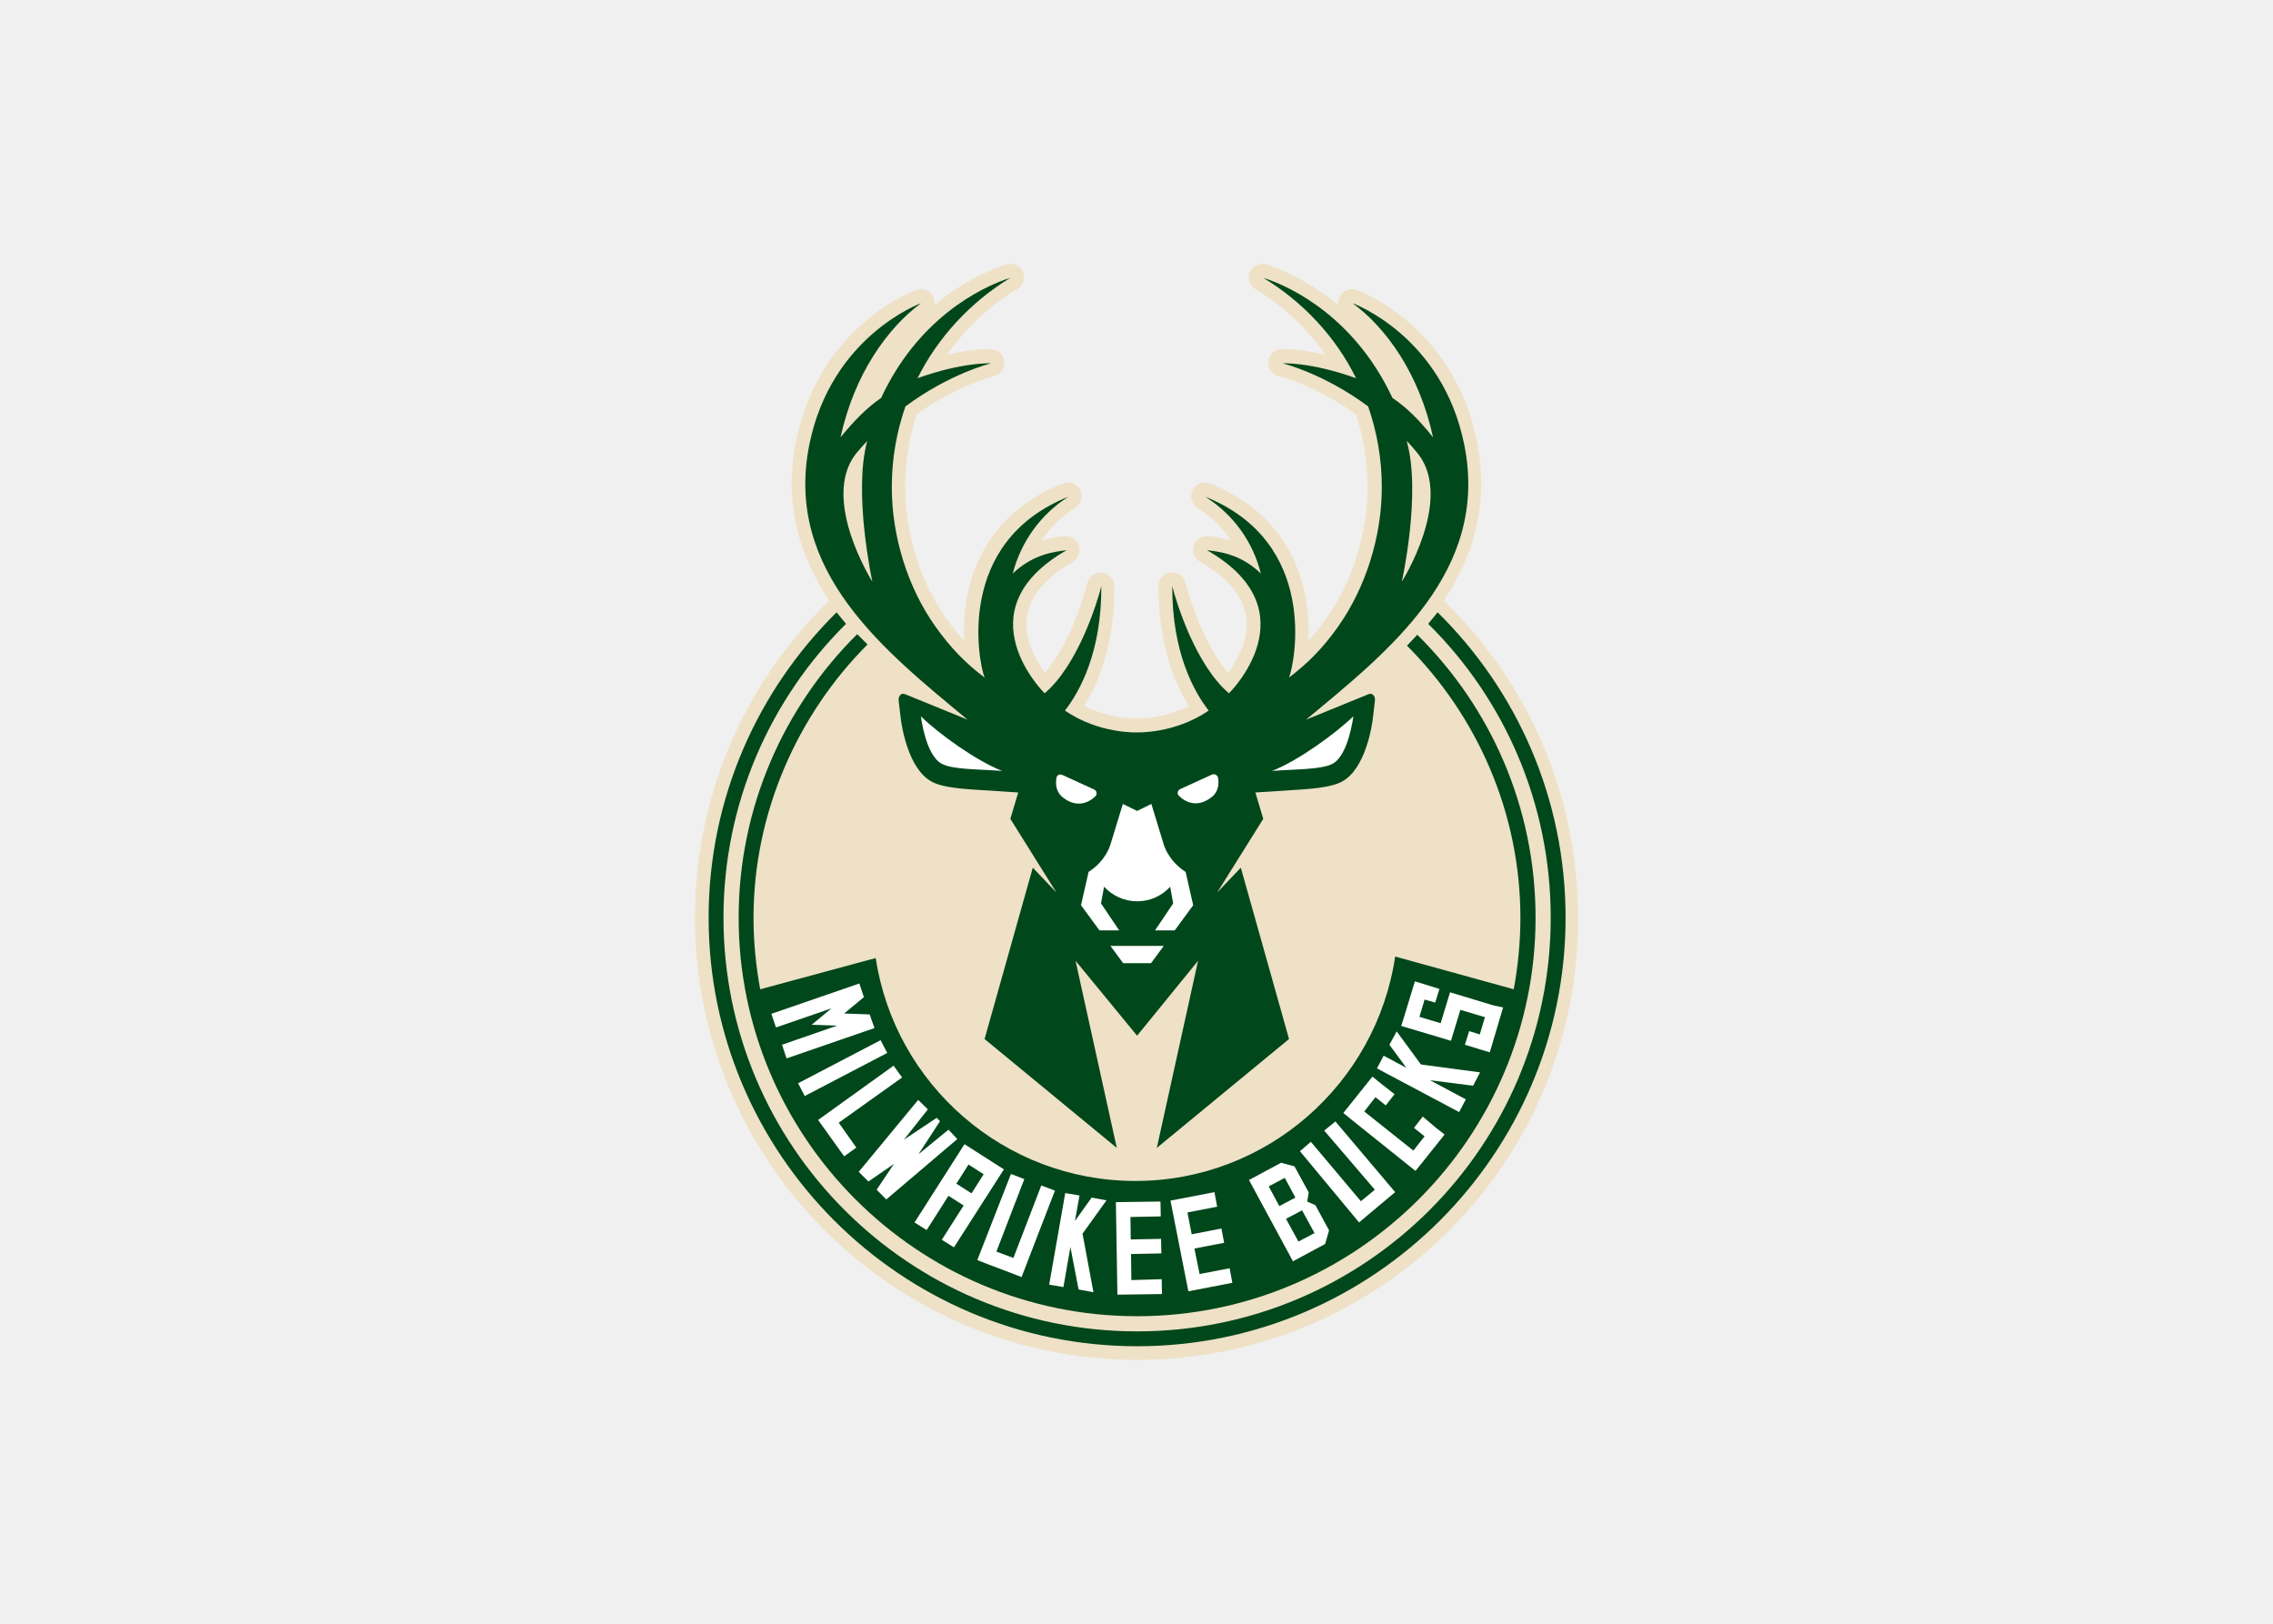
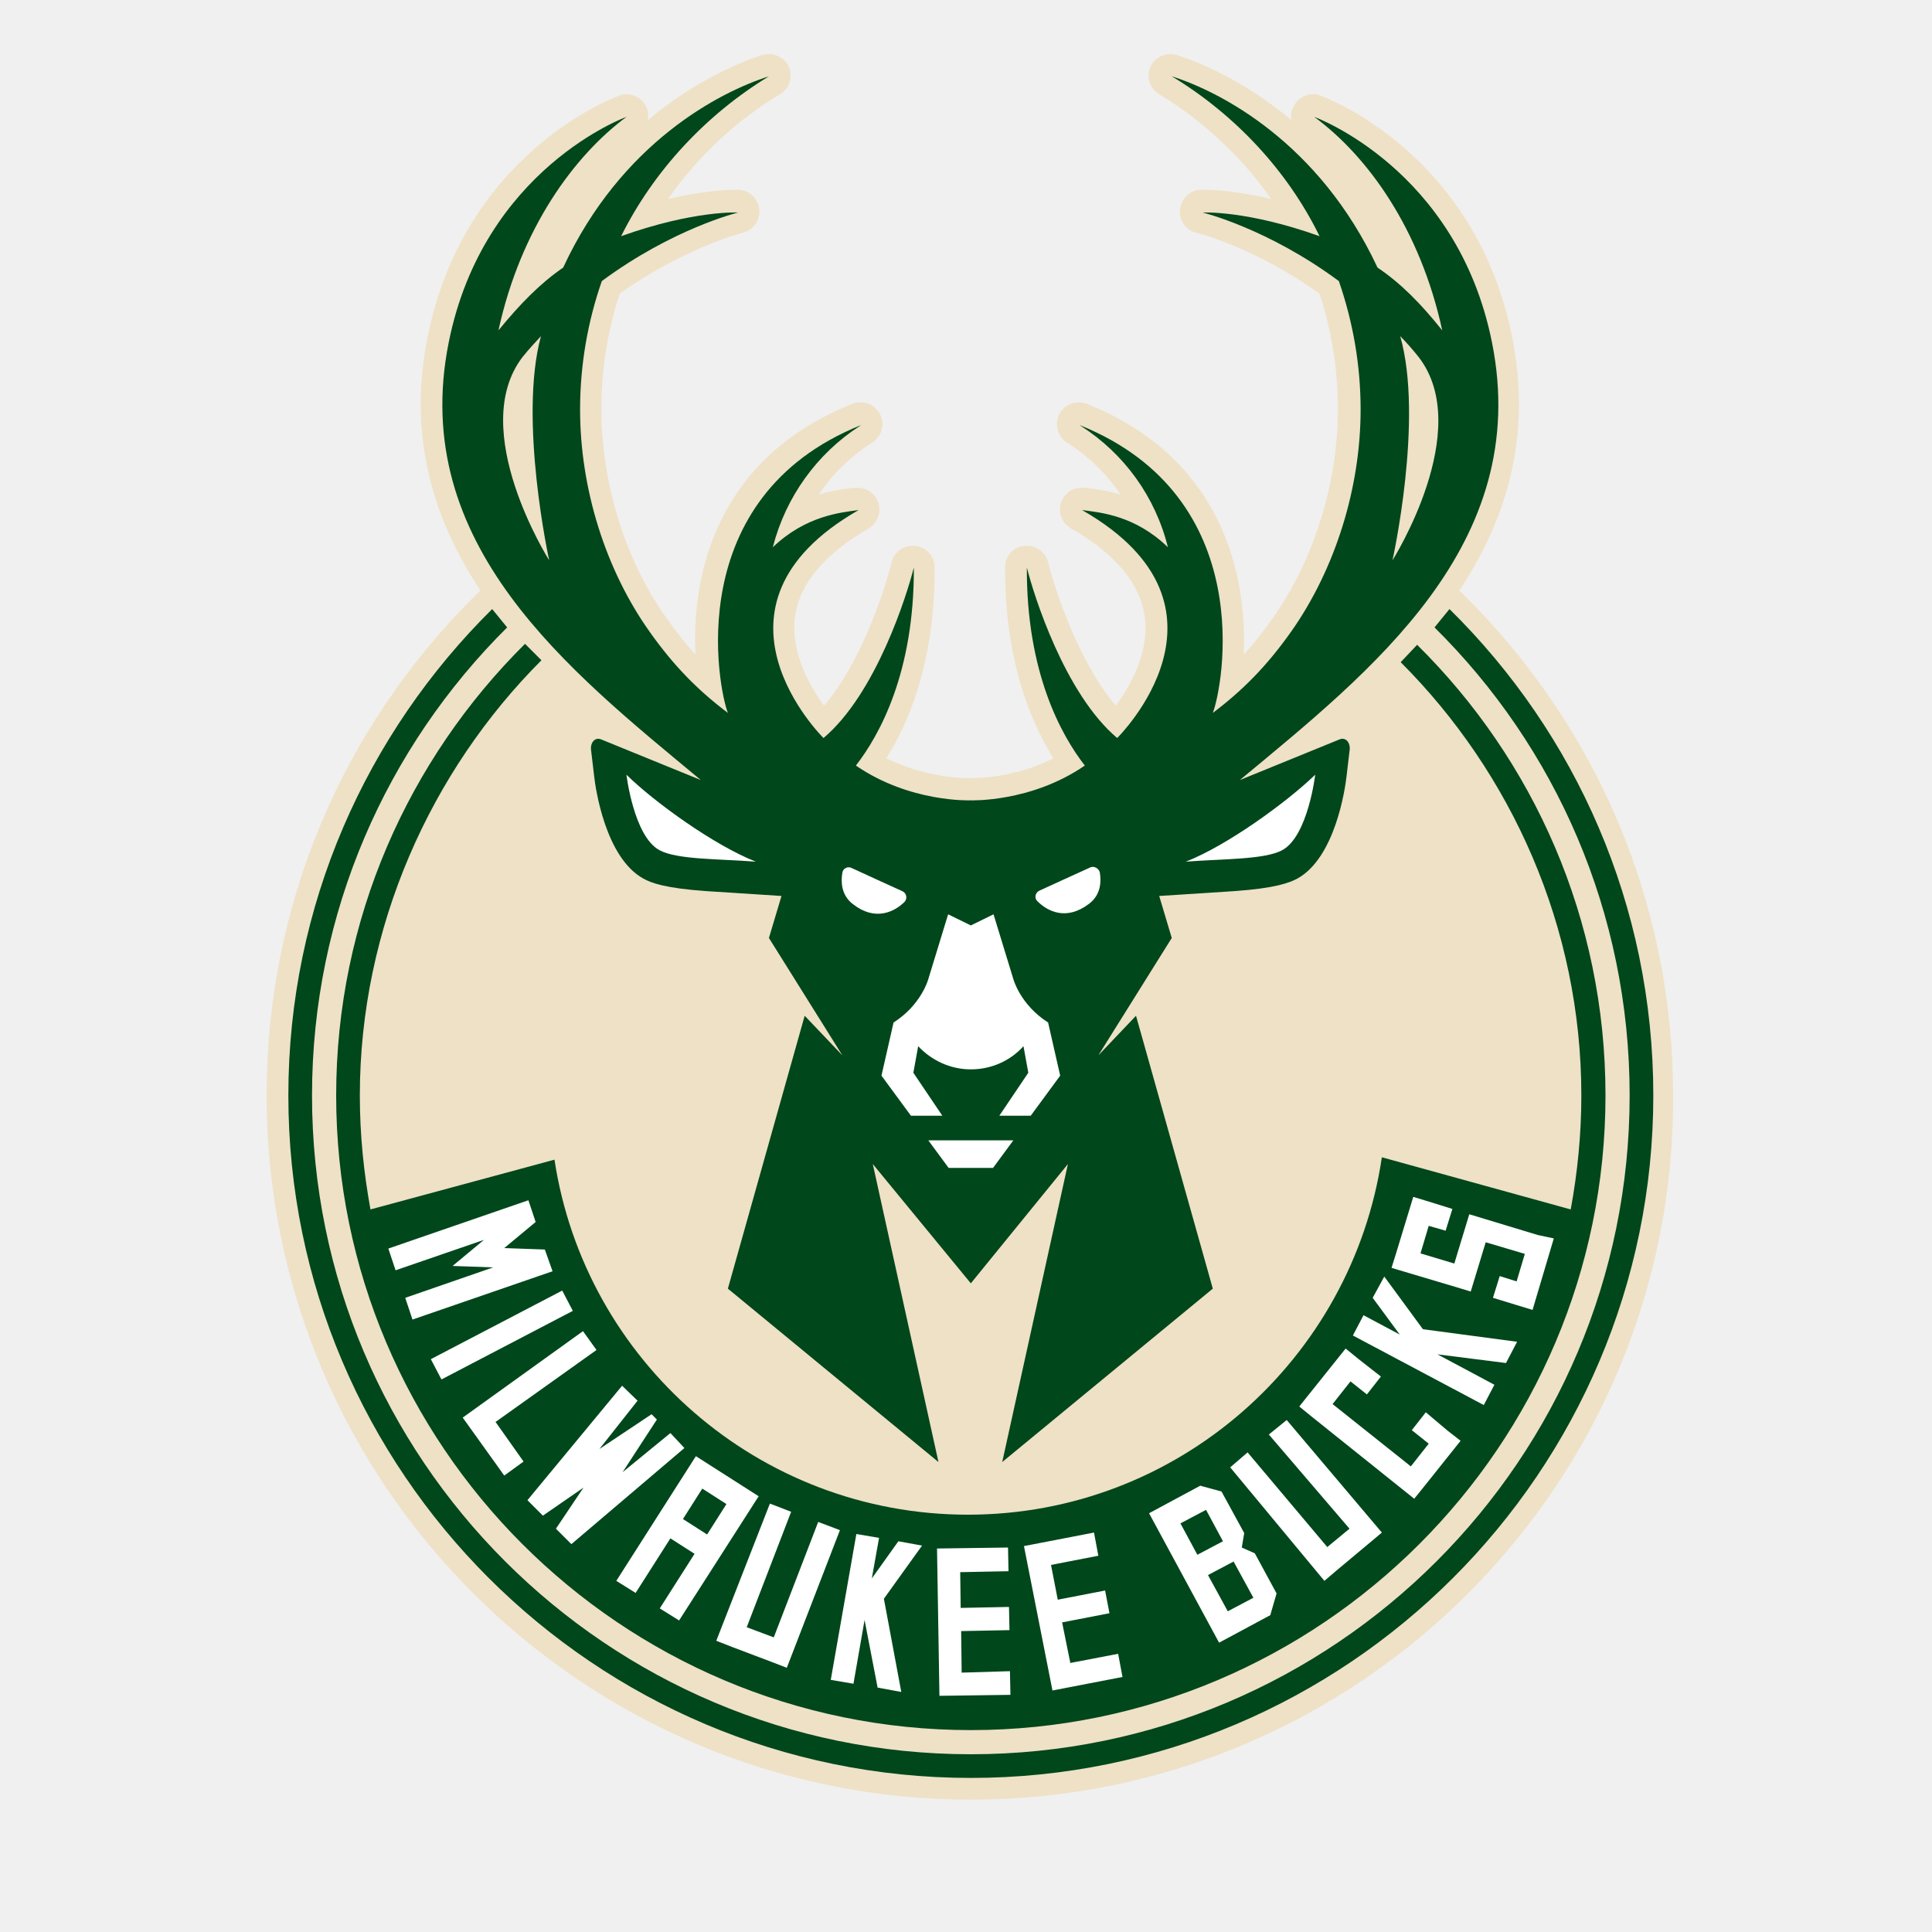
- <svg xmlns="http://www.w3.org/2000/svg" clip-rule="evenodd" fill-rule="evenodd" viewBox="0 0 560 400">
-   <path d="m280.148 335c-60.066 0-108.926-48.86-108.926-108.926 0-29.361 11.58-56.929 32.573-77.623l.523-.448c-7.247-10.908-11.281-23.683-8.218-39.148 5.677-28.464 28.688-37.056 29.659-37.429.374-.15.747-.224 1.121-.224 1.195 0 2.391.672 2.988 1.792.373.673.448 1.494.299 2.242 7.546-6.35 14.718-9.115 17.707-10.085.373-.075.672-.15 1.046-.15 1.269 0 2.54.747 3.063 1.942.673 1.569.15 3.362-1.345 4.259-6.873 4.109-12.85 9.787-17.333 16.211 5.454-1.269 9.04-1.419 10.31-1.419h.673c1.643.074 2.988 1.419 3.138 3.063.149 1.643-.897 3.138-2.54 3.586-.074 0-9.114 2.316-19.051 9.414-1.868 5.753-2.839 11.73-2.839 17.781 0 11.505 3.661 23.384 10.085 32.424 1.494 2.092 2.914 3.96 4.483 5.603-.597-11.879 2.914-30.257 24.281-38.774.373-.15.822-.224 1.27-.224 1.269 0 2.391.673 2.988 1.868.822 1.569.224 3.437-1.27 4.408l-.15.074c-3.212 2.092-5.976 4.781-8.068 7.919 2.241-.672 4.184-.896 5.454-1.046h.597c1.419 0 2.689.897 3.138 2.242.523 1.494-.075 3.138-1.345 3.96l-.224.149c-6.799 3.96-10.609 8.517-11.281 13.597-.747 5.528 2.316 10.758 4.483 13.746 5.753-6.649 9.414-17.93 10.459-22.188.373-1.494 1.718-2.54 3.287-2.54h.374c1.718.224 2.988 1.644 2.988 3.288.074 13.971-3.661 23.533-7.471 29.585 5.752 2.839 11.28 3.063 12.551 3.063h.747c1.196 0 6.799-.15 12.551-3.063-3.811-6.126-7.546-15.688-7.471-29.585 0-1.719 1.27-3.138 2.989-3.288h.373c1.494 0 2.914 1.046 3.288 2.54 1.046 4.258 4.781 15.539 10.459 22.188 2.241-2.988 5.229-8.218 4.483-13.746-.673-5.08-4.483-9.712-11.281-13.597-.075 0-.224-.149-.224-.149-1.345-.822-1.943-2.54-1.42-3.96.448-1.345 1.719-2.242 3.138-2.242h.598c1.345.15 3.212.374 5.453 1.046-2.092-3.138-4.856-5.827-8.068-7.919l-.15-.074c-1.494-.897-2.017-2.839-1.27-4.408.598-1.195 1.793-1.868 2.989-1.868.448 0 .822.074 1.27.224 21.292 8.517 24.803 26.895 24.28 38.774 1.569-1.643 2.988-3.511 4.483-5.603 6.425-9.115 10.085-20.919 10.085-32.424 0-6.051-.971-12.028-2.839-17.781-10.011-7.172-18.901-9.414-19.051-9.414-1.643-.373-2.689-1.942-2.54-3.586.15-1.644 1.494-2.989 3.138-3.063h.673c1.27 0 4.931.15 10.31 1.419-4.557-6.499-10.534-12.103-17.333-16.211-1.494-.897-2.017-2.69-1.345-4.259.523-1.195 1.793-1.942 3.063-1.942.373 0 .672.074 1.046.15 2.988.971 10.16 3.735 17.706 10.085-.15-.747-.074-1.494.373-2.242.598-1.12 1.719-1.792 2.989-1.792.373 0 .747.074 1.12.224.971.373 23.982 8.965 29.66 37.429 3.063 15.465-.971 28.24-8.218 39.148.223.149.373.299.523.448 20.993 20.694 32.573 48.262 32.573 77.623.299 60.066-48.561 108.926-108.628 108.926z" fill="#eee1c6" />
-   <path d="m248.92 68.437c-7.546 2.391-22.861 10.235-31.827 29.585-3.586 2.466-6.649 5.604-10.011 9.712 3.437-15.765 11.73-27.045 19.799-33.021 0 0-22.115 7.993-27.494 34.888-6.276 31.303 18.753 50.879 38.999 67.689l-15.39-6.276c-1.046-.448-1.794.597-1.57 1.793l.45 3.81c.223 2.092 1.792 12.7 7.62 15.912 1.195.673 3.361 1.496 9.787 1.944l11.58.747-1.942 6.5 11.356 18.154-5.827-6.126-11.879 42.21 32.573 26.821-10.16-46.095 15.165 18.453 15.017-18.453-10.16 46.095 32.573-26.821-11.879-42.21-5.828 6.126 11.356-18.154-1.942-6.499 11.58-.747c6.35-.448 8.517-1.271 9.787-1.944 5.827-3.212 7.395-13.82 7.62-15.912l.448-3.811c.224-1.195-.522-2.241-1.568-1.793l-15.391 6.276c20.246-16.81 45.273-36.385 38.997-67.688-5.379-26.895-27.493-34.888-27.493-34.888 8.143 5.977 16.361 17.182 19.798 33.021-3.287-4.109-6.35-7.247-10.011-9.712-9.04-19.35-24.28-27.194-31.826-29.585 9.787 5.902 17.93 14.643 22.861 24.728-11.281-4.034-18.079-3.659-18.079-3.659s10.085 2.464 21.067 10.608c2.167 6.276 3.362 12.925 3.362 19.873 0 12.177-3.96 24.729-10.758 34.367-3.81 5.379-7.545 9.115-12.102 12.551 1.494-3.81 7.322-33.321-20.619-44.527l.224.148c6.649 4.259 11.505 10.908 13.448 18.753-5.081-4.931-10.459-5.379-13.298-5.752l.149.074c25.924 14.941 5.304 35.188 5.304 35.188-8.143-6.873-12.925-22.188-13.97-26.371-.075 16.212 5.304 25.924 8.965 30.631-8.368 5.752-17.707 5.378-17.707 5.378s-9.338.374-17.705-5.378c3.661-4.707 9.04-14.419 8.965-30.631-1.046 4.184-5.826 19.498-13.97 26.371 0 0-20.62-20.246 5.304-35.188l.148-.074c-2.838.373-8.217.895-13.297 5.752 2.017-7.845 6.873-14.494 13.448-18.753l.223-.148c-27.942 11.206-22.114 40.716-20.62 44.526-4.557-3.437-8.292-7.173-12.102-12.552-6.799-9.563-10.758-22.114-10.758-34.366 0-6.948 1.196-13.672 3.362-19.873 10.982-8.143 21.067-10.608 21.067-10.608s-6.798-.375-18.079 3.659c5.006-10.085 13.148-18.826 22.86-24.727l.002-.001zm-42.809 82.404c-19.425 19.2-31.527 45.796-31.527 75.232 0 58.199 47.366 105.565 105.564 105.565 58.199 0 105.565-47.366 105.565-105.565 0-29.436-12.028-56.031-31.527-75.232l-2.316 2.838c18.678 18.453 30.181 44.079 30.181 72.393 0 56.256-45.647 101.904-101.903 101.904-56.255 0-101.904-45.648-101.904-101.904 0-28.314 11.58-53.94 30.183-72.393l-2.317-2.838zm5.081 5.38c-18.005 17.856-29.211 42.584-29.211 69.853 0 54.09 44.004 98.169 98.168 98.169 54.09 0 98.169-44.004 98.169-98.169 0-27.268-11.132-51.922-29.137-69.703l-2.539 2.689c17.108 17.108 27.94 40.94 27.94 67.014 0 6.051-.597 11.953-1.643 17.631l-29.211-8.068c-4.632 31.229-31.528 55.286-64.027 55.286-32.349 0-59.244-23.833-63.951-54.912l-28.464 7.695c-1.046-5.753-1.643-11.58-1.643-17.631 0-25.999 10.982-50.205 28.091-67.313l-2.541-2.54h.001z" fill="#00471b" />
-   <path d="m213.657 108.63c-.971 1.046-1.943 2.091-2.839 3.212-8.666 11.281 4.109 31.455 4.109 31.455s-4.78-21.815-1.269-34.665v-.001zm132.909 0c3.661 12.85-1.195 34.665-1.195 34.665s12.775-20.173 4.034-31.455c-.896-1.12-1.868-2.24-2.839-3.212v.001z" fill="#eee1c6" />
-   <path d="m226.881 176.467s1.121 9.49 5.081 11.656c2.689 1.494 9.189 1.344 14.942 1.792-6.351-2.466-15.69-9.189-20.023-13.448zm106.536 0c-4.408 4.258-13.671 10.982-20.021 13.448 5.677-.448 12.252-.297 14.942-1.792 3.96-2.166 5.079-11.656 5.079-11.656zm-34.351 14.251c-.156-.009-.314.019-.464.094-3.138 1.419-6.2 2.838-7.844 3.585-.673.299-.822 1.196-.3 1.644 1.569 1.569 4.483 3.063 7.994.374 1.868-1.419 1.868-3.511 1.643-4.857-.113-.448-.561-.812-1.03-.84zm-37.833.064c-.466.011-.901.346-.957.85-.224 1.345-.223 3.437 1.644 4.857 3.437 2.689 6.425 1.195 7.993-.374.448-.523.3-1.344-.373-1.643-1.643-.747-4.781-2.167-7.845-3.587-.149-.074-.307-.107-.462-.103zm15.404 7.275-3.063 10.004s-1.045 3.96-5.378 6.723l-1.868 8.219 4.557 6.201h4.856l-4.483-6.65.747-4.109c2.017 2.166 4.931 3.585 8.143 3.585s6.125-1.344 8.142-3.585l.747 4.109-4.483 6.65h4.856l4.559-6.201-1.868-8.219c-4.334-2.764-5.38-6.723-5.38-6.723l-3.063-10.011-3.511 1.719-3.513-1.719.002.007zm-3.063 34.957 3.138 4.258h6.874l3.137-4.258zm75.009 8.74-2.615 8.592-.747 2.391 9.787 2.913 2.466.746 2.316-7.62 6.051 1.794-1.269 4.258-2.615-.822-1.046 3.362 3.661 1.12 2.464.747 3.288-11.058-2.466-.522-8.142-2.466-2.466-.747-2.315 7.621-5.23-1.569 1.269-4.259 2.615.747 1.046-3.362-3.586-1.12-2.465-.747zm-136.868.524-21.665 7.471 1.12 3.361 13.672-4.707-4.857 4.035 6.276.223-13.598 4.708 1.12 3.361 21.666-7.471-1.195-3.362-6.276-.224 4.857-4.033-1.121-3.362.001-.001zm132.386 11.804-1.793 3.288 4.183 5.677-5.603-2.989-1.643 3.139 20.246 10.758 1.643-3.138-8.816-4.706 10.609 1.345 1.719-3.288-14.569-1.942-5.976-8.143-.001-.001zm-127.156 2.166-20.32 10.609 1.643 3.138 20.322-10.609-1.644-3.138zm3.213 6.276-18.603 13.372 6.425 8.966 2.989-2.167-4.333-6.127 15.615-11.13zm117.967 2.689-7.172 8.965 2.017 1.643 15.764 12.626 1.568-1.942 5.604-7.023-2.017-1.569-3.362-2.839-2.167 2.765 2.615 2.091-2.763 3.513-12.104-9.638 2.765-3.511 2.54 2.017 2.166-2.763-3.437-2.691-2.017-1.643.001.001zm-111.915 5.753-14.643 17.706 2.391 2.39 6.276-4.332-4.258 6.35 2.391 2.391 17.482-14.867-2.166-2.316-7.397 6.051 5.306-8.143-.823-.822-8.067 5.38 5.902-7.471-2.391-2.317h.001zm102.8 5.305-2.764 2.242 12.476 14.568-3.437 2.838-12.327-14.643-2.689 2.316 14.569 17.556 2.017-1.717 5.006-4.185 1.868-1.569zm-91.37 5.604-.074.074-12.253 19.2 2.988 1.868 5.379-8.441 3.735 2.39-5.379 8.443 2.989 1.868 10.384-16.213 1.196-1.868.672-1.046.074-.074-9.712-6.2zm77.997 4.557-7.921 4.258 10.833 20.023 7.921-4.259.971-3.362-3.362-6.2-2.017-.898.374-2.241-3.513-6.425-3.286-.895zm-77.025.448 3.735 2.391-2.988 4.707-3.735-2.39zm10.459 2.316-8.293 21.217 2.467.972 6.125 2.315 2.315.896 8.219-21.292-3.362-1.269-6.872 17.856-4.184-1.57 6.872-17.854-3.287-1.271v.001zm67.463.971 2.615 4.857-3.96 2.09-2.615-4.856zm-17.331 3.511-10.833 2.093 4.407 22.338 10.833-2.093-.671-3.587-7.397 1.42-1.271-6.276 7.322-1.418-.673-3.512-7.321 1.419-1.046-5.378 7.321-1.42-.672-3.587zm-36.758.224-3.959 22.562 3.51.598 1.719-9.862 2.017 10.459 3.661.673-2.689-14.418 5.901-8.219-3.659-.673-4.109 5.753 1.12-6.276zm23.459 2.091-10.982.151.374 22.787 10.981-.151-.074-3.659-7.471.223-.074-6.425 7.471-.149-.076-3.586-7.471.149-.074-5.528 7.471-.15-.074-3.662zm34.889 2.167 3.064 5.603-3.96 2.093-3.063-5.603z" fill="#fff" />
+ <svg xmlns="http://www.w3.org/2000/svg" version="1.1" id="Layer_1" x="0px" y="0px" width="400px" height="400px" viewBox="0 0 400 400" style="enable-background:new 0 0 400 400;" xml:space="preserve">
+   <style type="text/css">
+ 	.st0{fill:#EEE1C6;}
+ 	.st1{fill:#00471B;}
+ 	.st2{fill:#FFFFFF;}
+ </style>
+   <g>
+     <g>
+       <path class="st0" d="M201,372.6c-80.4,0-145.8-65.4-145.8-145.8c0-39.3,15.5-76.2,43.6-103.9c0.2-0.2,0.5-0.4,0.7-0.6    c-9.7-14.6-15.1-31.7-11-52.4c7.6-38.1,38.4-49.6,39.7-50.1c0.5-0.2,1-0.3,1.5-0.3c1.6,0,3.2,0.9,4,2.4c0.5,0.9,0.6,2,0.4,3    c10.1-8.5,19.7-12.2,23.7-13.5c0.5-0.1,0.9-0.2,1.4-0.2c1.7,0,3.4,1,4.1,2.6c0.9,2.1,0.2,4.5-1.8,5.7    c-9.2,5.5-17.2,13.1-23.2,21.7c7.3-1.7,12.1-1.9,13.8-1.9c0.6,0,0.9,0,0.9,0c2.2,0.1,4,1.9,4.2,4.1c0.2,2.2-1.2,4.2-3.4,4.8    c-0.1,0-12.2,3.1-25.5,12.6c-2.5,7.7-3.8,15.7-3.8,23.8c0,15.4,4.9,31.3,13.5,43.4c2,2.8,3.9,5.3,6,7.5    c-0.8-15.9,3.9-40.5,32.5-51.9c0.5-0.2,1.1-0.3,1.7-0.3c1.7,0,3.2,0.9,4,2.5c1.1,2.1,0.3,4.6-1.7,5.9l-0.2,0.1    c-4.3,2.8-8,6.4-10.8,10.6c3-0.9,5.6-1.2,7.3-1.4l0.3,0c0.2,0,0.4,0,0.5,0c1.9,0,3.6,1.2,4.2,3c0.7,2-0.1,4.2-1.8,5.3    c0,0-0.3,0.2-0.3,0.2c-9.1,5.3-14.2,11.4-15.1,18.2c-1,7.4,3.1,14.4,6,18.4c7.7-8.9,12.6-24,14-29.7c0.5-2,2.3-3.4,4.4-3.4    c0.2,0,0.4,0,0.5,0c2.3,0.3,4,2.2,4,4.4c0.1,18.7-4.9,31.5-10,39.6c7.7,3.8,15.1,4.1,16.8,4.1c0.2,0,0.4,0,0.5,0    c0.1,0,0.1,0,0.2,0c0,0,0.1,0,0.3,0c1.6,0,9.1-0.2,16.8-4.1c-5.1-8.2-10.1-21-10-39.6c0-2.3,1.7-4.2,4-4.4c0.2,0,0.4,0,0.5,0    c2,0,3.9,1.4,4.4,3.4c1.4,5.7,6.4,20.8,14,29.7c3-4,7-11,6-18.4c-0.9-6.8-6-13-15.1-18.2c-0.1,0-0.3-0.2-0.3-0.2    c-1.8-1.1-2.6-3.4-1.9-5.3c0.6-1.8,2.3-3,4.2-3c0.2,0,0.4,0,0.5,0l0.3,0c1.8,0.2,4.3,0.5,7.3,1.4c-2.8-4.2-6.5-7.8-10.8-10.6    l-0.2-0.1c-2-1.2-2.7-3.8-1.7-5.9c0.8-1.6,2.4-2.5,4-2.5c0.6,0,1.1,0.1,1.7,0.3c28.5,11.4,33.2,36,32.5,51.9c2.1-2.2,4-4.7,6-7.5    c8.6-12.2,13.5-28,13.5-43.4c0-8.1-1.3-16.1-3.8-23.8c-13.4-9.6-25.3-12.6-25.5-12.6c-2.2-0.5-3.6-2.6-3.4-4.8    c0.2-2.2,2-4,4.2-4.1c0,0,0.3,0,0.9,0c1.7,0,6.6,0.2,13.8,1.9c-6.1-8.7-14.1-16.2-23.2-21.7c-2-1.2-2.7-3.6-1.8-5.7    c0.7-1.6,2.4-2.6,4.1-2.6c0.5,0,0.9,0.1,1.4,0.2c4,1.3,13.6,5,23.7,13.5c-0.2-1-0.1-2,0.5-3c0.8-1.5,2.3-2.4,4-2.4    c0.5,0,1,0.1,1.5,0.3c1.3,0.5,32.1,12,39.7,50.1c4.1,20.7-1.3,37.8-11,52.4c0.3,0.2,0.5,0.4,0.7,0.6    c28.1,27.7,43.6,64.6,43.6,103.9C346.8,307.2,281.4,372.6,201,372.6z" />
+     </g>
+     <g>
+       <path class="st1" d="M300.1,126.1l-3.1,3.8c25,24.7,40.4,59,40.4,96.9c0,75.3-61.1,136.4-136.4,136.4    c-75.3,0-136.4-61.1-136.4-136.4c0-37.9,15.5-72.2,40.4-96.9l-3.1-3.8c-26,25.7-42.2,61.3-42.2,100.7    c0,77.9,63.4,141.3,141.3,141.3s141.3-63.4,141.3-141.3C342.3,187.4,326.2,151.8,300.1,126.1z M112.1,136.7    c-22.9,22.9-37.6,55.3-37.6,90.1c0,8.1,0.8,15.9,2.2,23.6l38.1-10.3c6.3,41.6,42.3,73.5,85.6,73.5c43.5,0,79.5-32.2,85.7-74    l39.1,10.8c1.4-7.6,2.2-15.5,2.2-23.6c0-34.9-14.5-66.8-37.4-89.7l3.4-3.6c24.1,23.8,39,56.8,39,93.3c0,72.5-59,131.4-131.4,131.4    c-72.5,0-131.4-59-131.4-131.4c0-36.5,15-69.6,39.1-93.5L112.1,136.7z M92.9,70.9c7.2-36,36.8-46.7,36.8-46.7    c-10.8,8-21.9,23.1-26.5,44.2c4.5-5.5,8.6-9.7,13.4-13c12-25.9,32.5-36.4,42.6-39.6c-13,7.9-23.9,19.6-30.6,33.1    c15.1-5.4,24.2-4.9,24.2-4.9s-13.5,3.3-28.2,14.2c-2.9,8.3-4.5,17.3-4.5,26.6c0,16.4,5.3,33.2,14.4,46    c5.1,7.2,10.1,12.2,16.2,16.8c-2-5.1-9.8-44.6,27.6-59.6l-0.3,0.2c-8.8,5.7-15.3,14.6-18,25.1c6.8-6.5,14-7.2,17.8-7.7    c-0.1,0-0.1,0.1-0.2,0.1c-34.7,20-7.1,47.1-7.1,47.1c10.9-9.2,17.3-29.7,18.7-35.3c0.1,21.7-7.1,34.7-12,41    c11.2,7.7,23.7,7.2,23.7,7.2h0h0c0,0,12.5,0.5,23.7-7.2c-4.9-6.3-12.1-19.3-12-41c1.4,5.6,7.8,26.1,18.7,35.3    c0,0,27.6-27.1-7.1-47.1c-0.1,0-0.1-0.1-0.2-0.1c3.8,0.5,11,1.1,17.8,7.7c-2.6-10.5-9.1-19.4-18-25.1l-0.3-0.2    c37.4,15,29.6,54.5,27.6,59.6c6.1-4.6,11.1-9.6,16.2-16.8c9.1-12.9,14.4-29.7,14.4-46c0-9.3-1.6-18.2-4.5-26.6    c-14.7-10.9-28.2-14.2-28.2-14.2s9.1-0.5,24.2,4.9c-6.6-13.5-17.5-25.2-30.6-33.1c10.1,3.2,30.5,13.7,42.6,39.6    c4.9,3.3,9,7.5,13.4,13c-4.6-21.2-15.6-36.2-26.5-44.2c0,0,29.6,10.7,36.8,46.7c8.4,41.9-25.1,68.1-52.2,90.6l20.6-8.4    c1.4-0.6,2.4,0.8,2.1,2.4l-0.6,5.1c-0.3,2.8-2.4,17-10.2,21.3c-1.7,0.9-4.6,2-13.1,2.6l-15.5,1l2.6,8.7l-15.2,24.3l7.8-8.2    l15.9,56.5l-43.6,35.9l13.6-61.7L201,265.7L180.7,241l13.6,61.7l-43.6-35.9l15.9-56.5l7.8,8.2l-15.2-24.3l2.6-8.7l-15.5-1    c-8.6-0.6-11.5-1.7-13.1-2.6c-7.8-4.3-9.9-18.5-10.2-21.3l-0.6-5.1c-0.3-1.6,0.7-3,2.1-2.4l20.6,8.4C118,139,84.5,112.8,92.9,70.9    z M288.3,116c0,0,17.1-27,5.4-42.1c-1.2-1.5-2.5-3-3.8-4.3C294.8,86.8,288.3,116,288.3,116z M113.7,116c0,0-6.4-29.2-1.7-46.4    c-1.3,1.4-2.6,2.8-3.8,4.3C96.6,89,113.7,116,113.7,116z" />
+       <path class="st2" d="M156.1,311.3l0.9-1.4l0.1-0.1l-13-8.3l-0.1,0.1l-16.4,25.7l4,2.5l7.2-11.3l5,3.2l-7.2,11.3l4,2.5l13.9-21.7    L156.1,311.3z M146.4,317.7l-5-3.2l4-6.3l5,3.2L146.4,317.7z M141.7,299.8l-23.4,19.9l-3.2-3.2l5.7-8.5l-8.4,5.8l-3.2-3.2    l19.6-23.7l3.2,3.1l-7.9,10l10.8-7.2l1.1,1.1l-7.1,10.9l9.9-8.1L141.7,299.8z M118.6,271.4l-27.2,14.2l-2.2-4.2l27.2-14.2    L118.6,271.4z M114.4,263.2l-29,10l-1.5-4.5l18.2-6.3l-8.4-0.3l6.5-5.4L81.9,263l-1.5-4.5l29-10l1.5,4.5l-6.5,5.4l8.4,0.3    L114.4,263.2z M102.6,294.4l5.8,8.2l-4,2.9l-8.6-12l24.9-17.9l2.8,3.9L102.6,294.4z M173.9,316.8l-11,28.5l-3.1-1.2l-8.2-3.1    l-3.3-1.3l11.1-28.4l4.4,1.7l-9.2,23.9l5.6,2.1l9.2-23.9L173.9,316.8z M299.7,296.2l2.7,2.1l-7.5,9.4l-2.1,2.6l-21.1-16.9    l-2.7-2.2l9.6-12l2.7,2.2l4.6,3.6l-2.9,3.7l-3.4-2.7l-3.7,4.7l16.2,12.9l3.7-4.7l-3.5-2.8l2.9-3.7L299.7,296.2z M294.6,275.2    l19.5,2.6l-2.3,4.4l-14.2-1.8l11.8,6.3l-2.2,4.2l-27.1-14.4l2.2-4.2l7.5,4l-5.6-7.6l2.4-4.4L294.6,275.2z M321.7,256.4l-4.4,14.8    l-3.3-1l-4.9-1.5l1.4-4.5l3.5,1.1l1.7-5.7l-8.1-2.4l-3.1,10.2l-3.3-1l-13.1-3.9l1-3.2l3.5-11.5l3.3,1l4.8,1.5l-1.4,4.5l-3.5-1    l-1.7,5.7l7,2.1l3.1-10.2l3.3,1l10.9,3.3L321.7,256.4z M266.4,294l19.7,23.3l-2.5,2.1l-6.7,5.6l-2.7,2.3l-19.5-23.5l3.6-3.1    l16.5,19.6l4.6-3.8L262.7,297L266.4,294z M231.5,342.4l0.9,4.8l-14.5,2.8l-5.9-29.9l14.5-2.8l0.9,4.8l-9.8,1.9l1.4,7.2l9.8-1.9    l0.9,4.7l-9.8,1.9l1.7,8.4L231.5,342.4z M209.1,346l0.1,4.9l-14.7,0.2l-0.5-30.5l14.7-0.2l0.1,4.9l-10,0.2l0.1,7.4l10-0.2l0.1,4.8    l-10,0.2l0.1,8.6L209.1,346z M257.1,320.4l0.5-3l-4.7-8.6l-4.4-1.2l-10.6,5.7l14.5,26.8l10.6-5.7l1.3-4.5l-4.5-8.3L257.1,320.4z     M244.4,315.4l5.3-2.8l3.5,6.5l-5.3,2.8L244.4,315.4z M254.2,333.6l-4.1-7.5l5.3-2.8l4.1,7.5L254.2,333.6z M190.9,320l-7.9,11    l3.6,19.3l-4.9-0.9l-2.7-14l-2.3,13.2l-4.7-0.8l5.3-30.2l4.7,0.8l-1.5,8.4l5.5-7.7L190.9,320z" />
+       <g>
+         <path class="st2" d="M186.8,184.5c-2.2-1-6.4-2.9-10.5-4.8c-0.8-0.4-1.8,0.1-1.9,1c-0.3,1.8-0.3,4.6,2.2,6.5     c4.6,3.6,8.6,1.6,10.7-0.5C187.9,186,187.7,184.9,186.8,184.5z" />
+         <path class="st2" d="M129.7,160.4c0,0,1.5,12.7,6.8,15.6c3.6,2,12.3,1.8,20,2.4C148,175.1,135.5,166.1,129.7,160.4L129.7,160.4z" />
+         <polygon class="st2" points="192.2,236.1 196.4,241.8 205.6,241.8 209.8,236.1    " />
+         <path class="st2" d="M272.3,160.4c-5.9,5.7-18.3,14.7-26.8,18c7.6-0.6,16.4-0.4,20-2.4C270.8,173.1,272.3,160.4,272.3,160.4     L272.3,160.4z" />
+         <path class="st2" d="M209.8,202.7l-4.1-13.4l-4.7,2.3l-4.7-2.3l-4.1,13.4c0,0-1.4,5.3-7.2,9l-2.5,11l6.1,8.3h6.5l-6-8.9l1-5.5     c2.7,2.9,6.6,4.8,10.9,4.8c4.3,0,8.2-1.8,10.9-4.8l1,5.5l-6,8.9h6.5l6.1-8.3l-2.5-11C211.2,208,209.8,202.7,209.8,202.7z" />
+         <path class="st2" d="M225.7,179.6c-4.2,1.9-8.3,3.8-10.5,4.8c-0.9,0.4-1.1,1.6-0.4,2.2c2.1,2.1,6,4.1,10.7,0.5     c2.5-1.9,2.5-4.7,2.2-6.5C227.5,179.8,226.5,179.2,225.7,179.6z" />
+       </g>
+     </g>
+   </g>
</svg>
